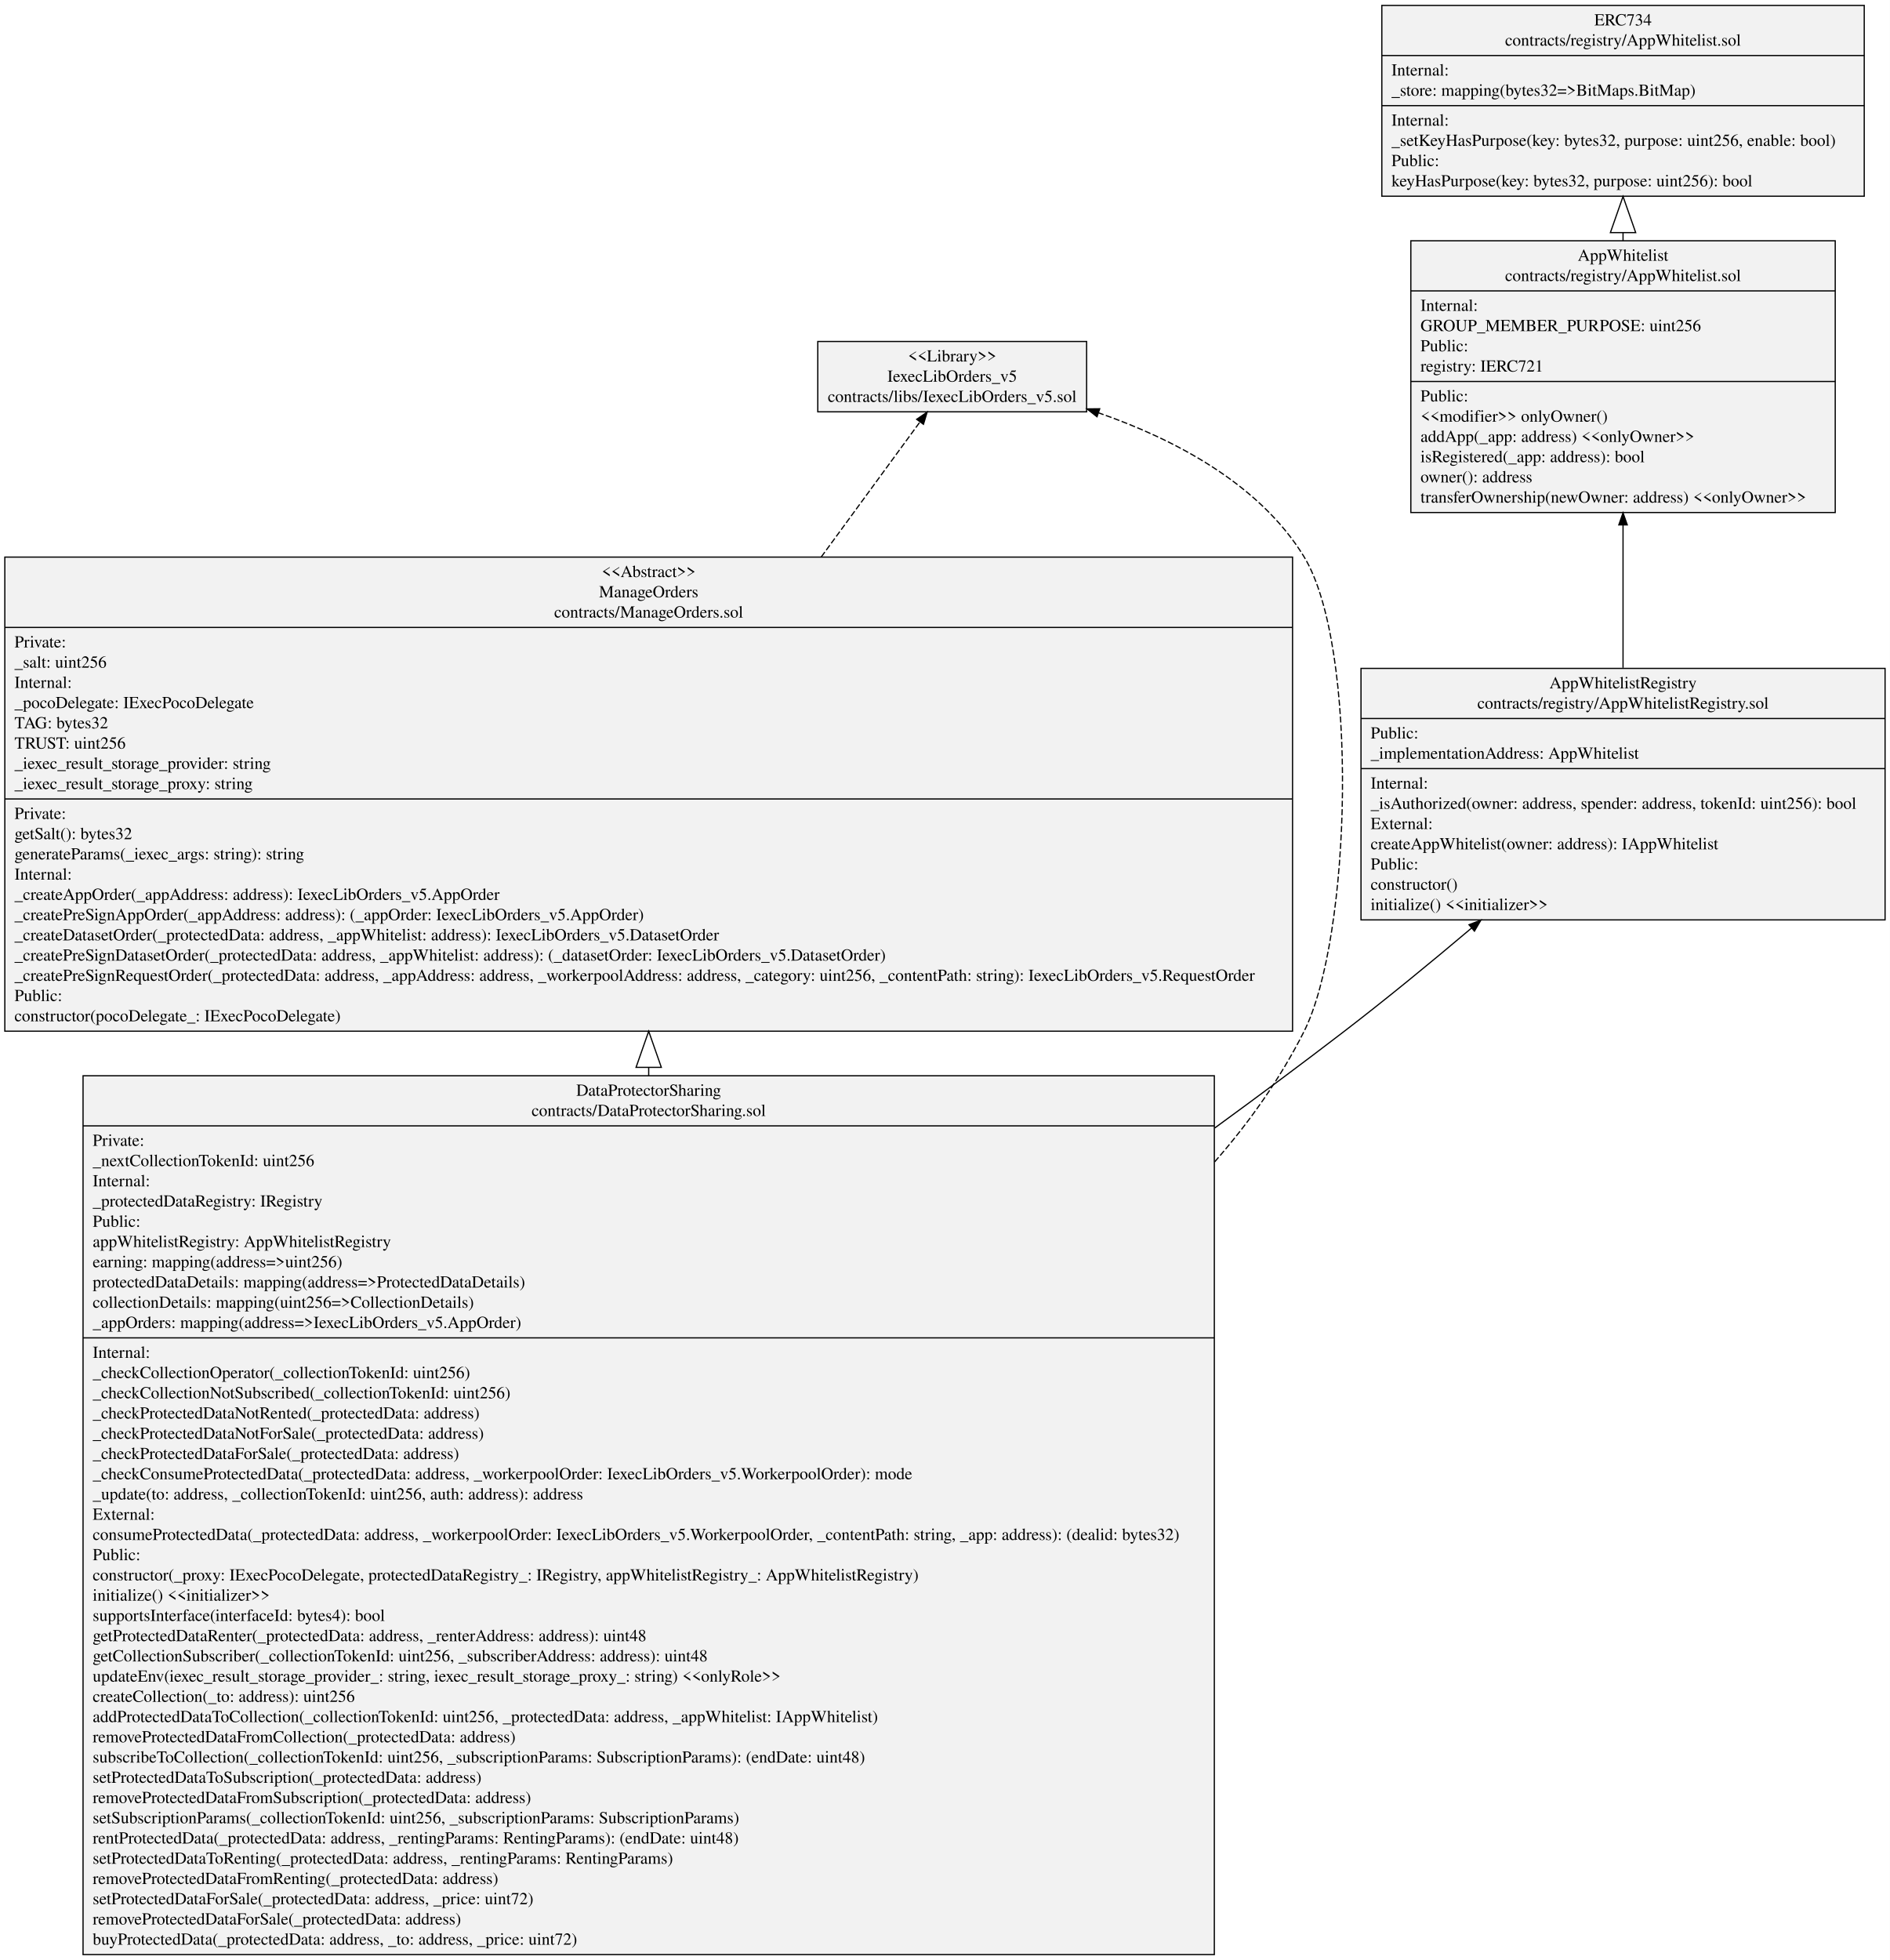
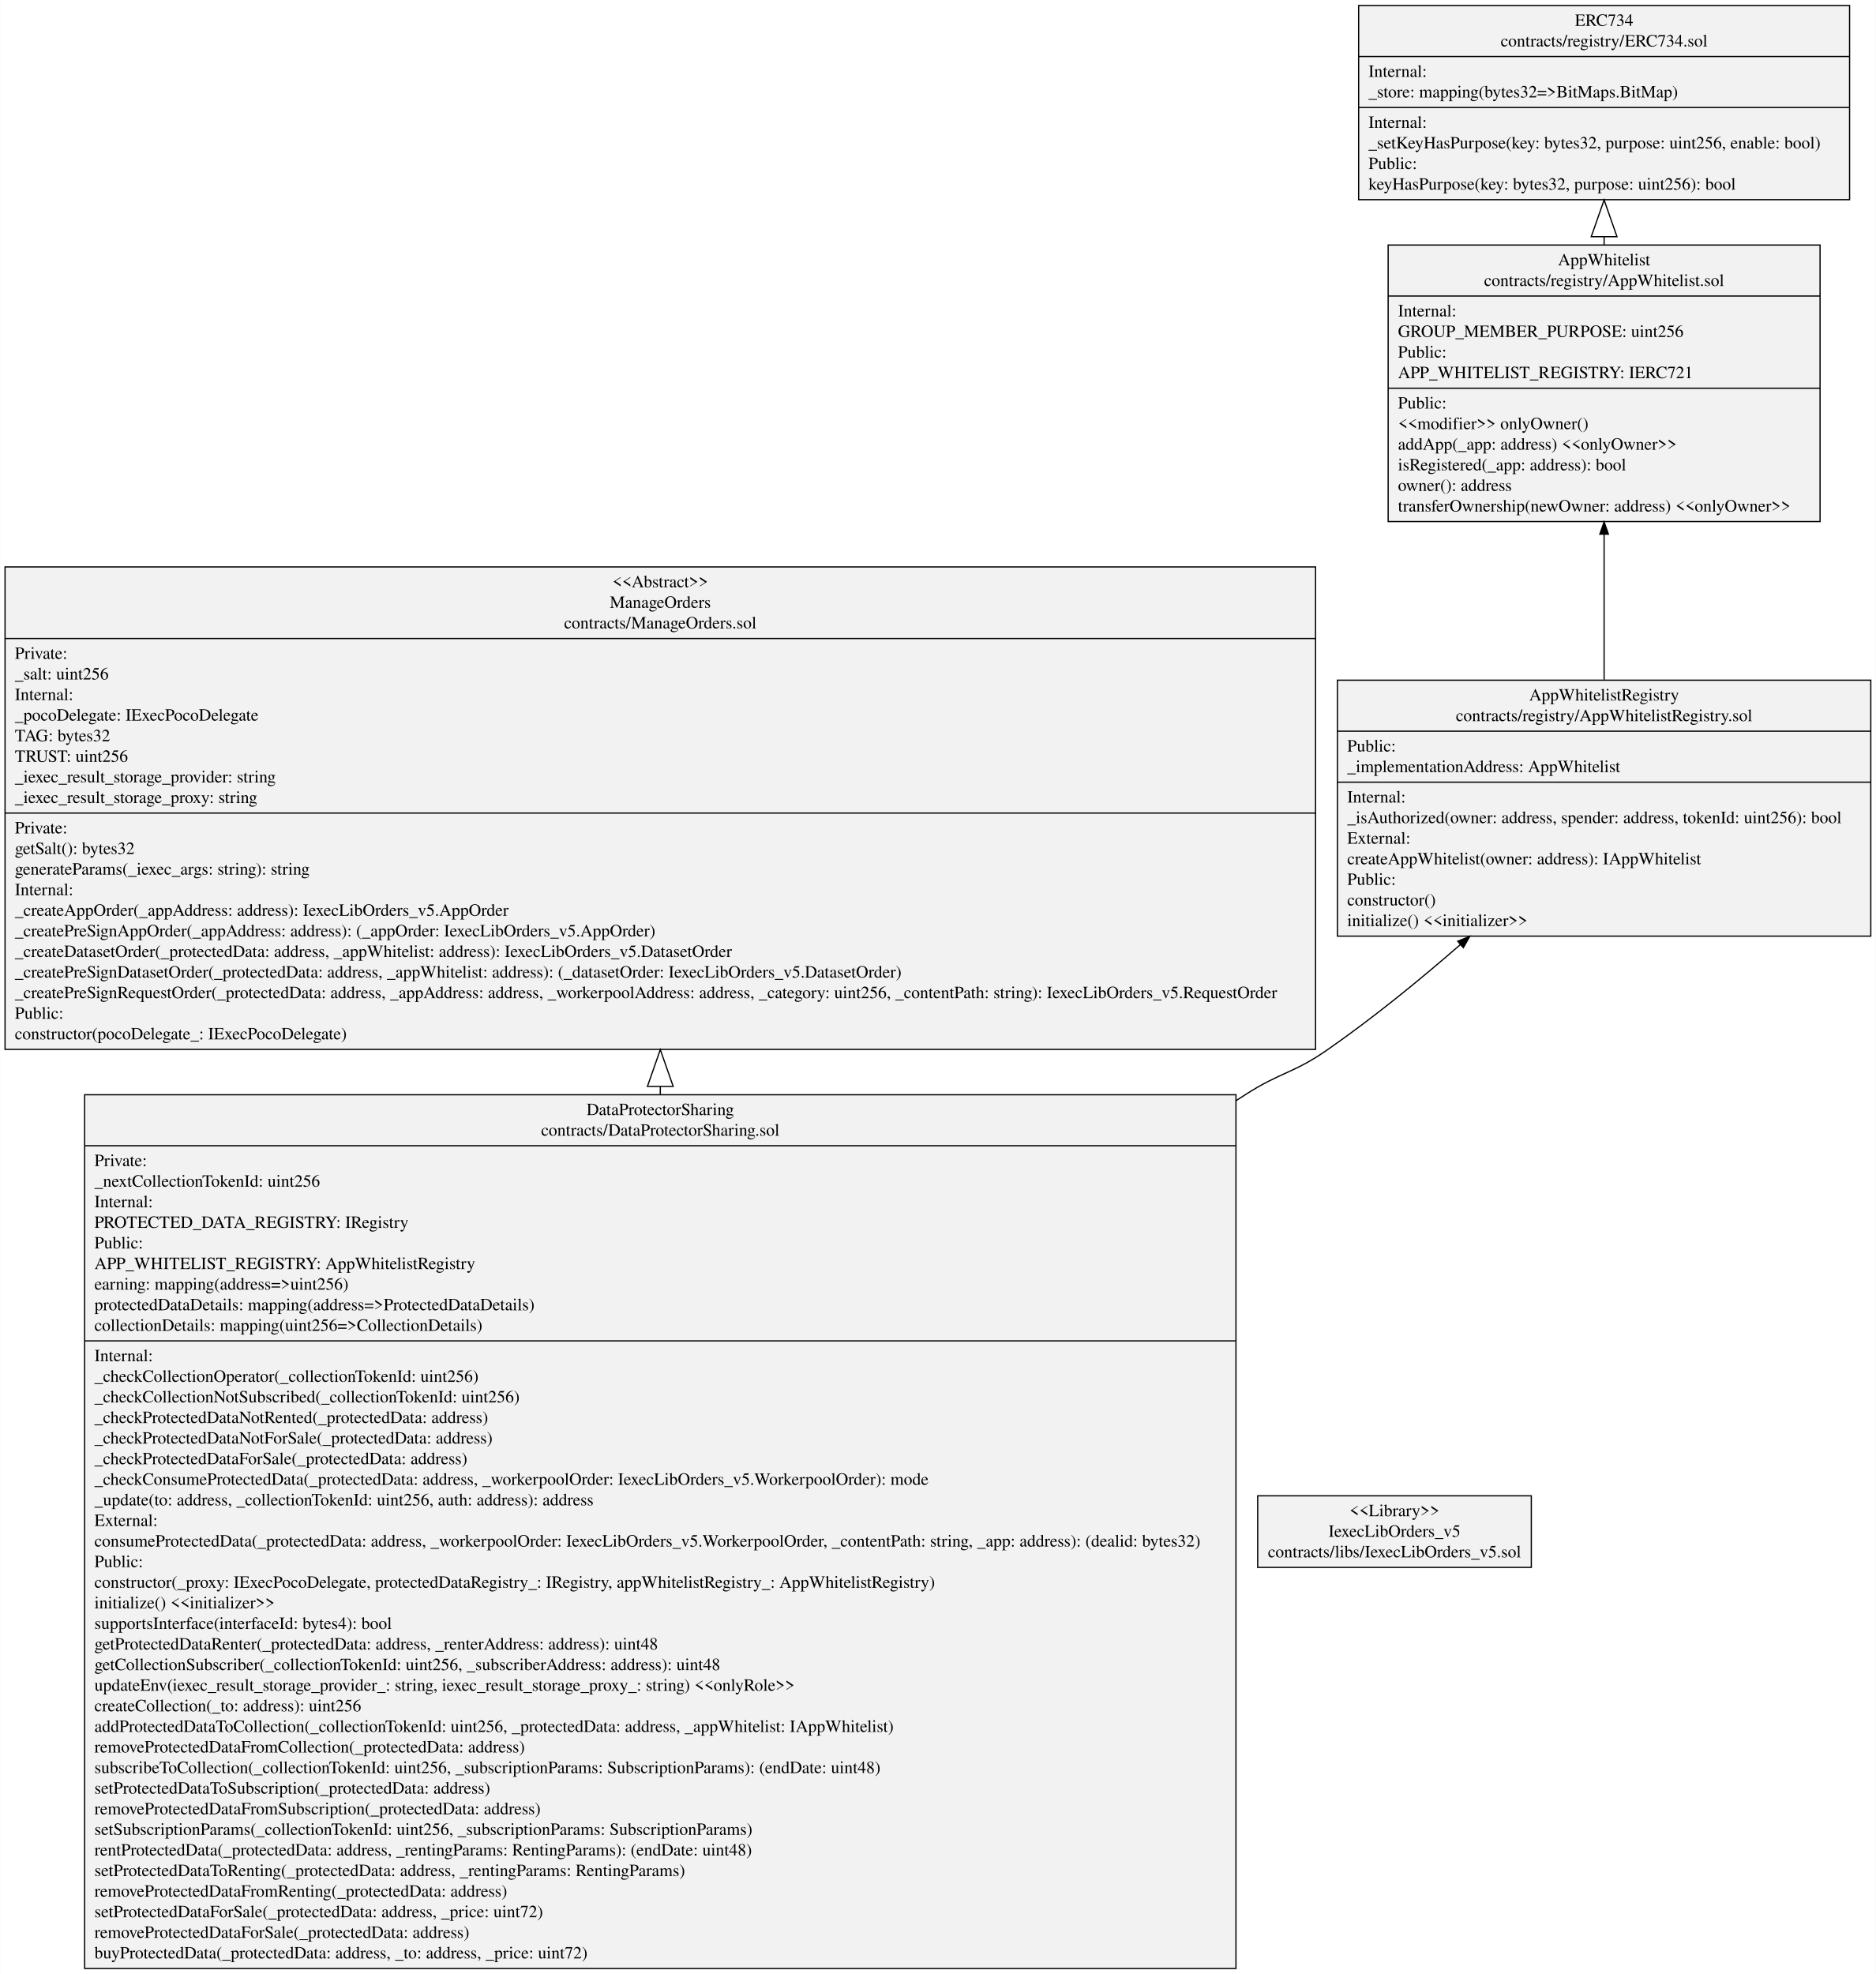
- <svg xmlns="http://www.w3.org/2000/svg" width="1569pt" height="1627pt" viewBox="0.00 0.00 1569.17 1627.20">
-   <g id="graph0" class="graph" transform="scale(1 1) rotate(0) translate(4 1623.2)">
-     <polygon fill="white" stroke="transparent" points="-4,4 -4,-1623.2 1565.17,-1623.2 1565.17,4 -4,4" />
+ <svg xmlns="http://www.w3.org/2000/svg" width="1530pt" height="1610pt" viewBox="0.00 0.00 1530.17 1610.40">
+   <g id="graph0" class="graph" transform="scale(1 1) rotate(0) translate(4 1606.4)">
+     <polygon fill="white" stroke="transparent" points="-4,4 -4,-1606.4 1526.17,-1606.4 1526.17,4 -4,4" />
    <g id="node1" class="node">
-       <polygon fill="#f2f2f2" stroke="black" points="64.94,-0.5 64.94,-730.1 1004.25,-730.1 1004.25,-0.5 64.94,-0.5" />
-       <text text-anchor="middle" x="534.6" y="-713.5" font-family="Times,serif" font-size="14.00">DataProtectorSharing</text>
-       <text text-anchor="middle" x="534.6" y="-696.7" font-family="Times,serif" font-size="14.00">contracts/DataProtectorSharing.sol</text>
-       <polyline fill="none" stroke="black" points="64.94,-688.5 1004.25,-688.5 " />
-       <text text-anchor="start" x="72.94" y="-671.9" font-family="Times,serif" font-size="14.00">Private:</text>
-       <text text-anchor="start" x="72.94" y="-655.1" font-family="Times,serif" font-size="14.00">   _nextCollectionTokenId: uint256</text>
-       <text text-anchor="start" x="72.94" y="-638.3" font-family="Times,serif" font-size="14.00">Internal:</text>
-       <text text-anchor="start" x="72.94" y="-621.5" font-family="Times,serif" font-size="14.00">   _protectedDataRegistry: IRegistry</text>
-       <text text-anchor="start" x="72.94" y="-604.7" font-family="Times,serif" font-size="14.00">Public:</text>
-       <text text-anchor="start" x="72.94" y="-587.9" font-family="Times,serif" font-size="14.00">   appWhitelistRegistry: AppWhitelistRegistry</text>
-       <text text-anchor="start" x="72.94" y="-571.1" font-family="Times,serif" font-size="14.00">   earning: mapping(address=&gt;uint256)</text>
-       <text text-anchor="start" x="72.94" y="-554.3" font-family="Times,serif" font-size="14.00">   protectedDataDetails: mapping(address=&gt;ProtectedDataDetails)</text>
-       <text text-anchor="start" x="72.94" y="-537.5" font-family="Times,serif" font-size="14.00">   collectionDetails: mapping(uint256=&gt;CollectionDetails)</text>
-       <text text-anchor="start" x="72.94" y="-520.7" font-family="Times,serif" font-size="14.00">   _appOrders: mapping(address=&gt;IexecLibOrders_v5.AppOrder)</text>
+       <polygon fill="#f2f2f2" stroke="black" points="64.94,-0.5 64.94,-713.3 1004.25,-713.3 1004.25,-0.5 64.94,-0.5" />
+       <text text-anchor="middle" x="534.6" y="-696.7" font-family="Times,serif" font-size="14.00">DataProtectorSharing</text>
+       <text text-anchor="middle" x="534.6" y="-679.9" font-family="Times,serif" font-size="14.00">contracts/DataProtectorSharing.sol</text>
+       <polyline fill="none" stroke="black" points="64.94,-671.7 1004.25,-671.7 " />
+       <text text-anchor="start" x="72.94" y="-655.1" font-family="Times,serif" font-size="14.00">Private:</text>
+       <text text-anchor="start" x="72.94" y="-638.3" font-family="Times,serif" font-size="14.00">   _nextCollectionTokenId: uint256</text>
+       <text text-anchor="start" x="72.94" y="-621.5" font-family="Times,serif" font-size="14.00">Internal:</text>
+       <text text-anchor="start" x="72.94" y="-604.7" font-family="Times,serif" font-size="14.00">   PROTECTED_DATA_REGISTRY: IRegistry</text>
+       <text text-anchor="start" x="72.94" y="-587.9" font-family="Times,serif" font-size="14.00">Public:</text>
+       <text text-anchor="start" x="72.94" y="-571.1" font-family="Times,serif" font-size="14.00">   APP_WHITELIST_REGISTRY: AppWhitelistRegistry</text>
+       <text text-anchor="start" x="72.94" y="-554.3" font-family="Times,serif" font-size="14.00">   earning: mapping(address=&gt;uint256)</text>
+       <text text-anchor="start" x="72.94" y="-537.5" font-family="Times,serif" font-size="14.00">   protectedDataDetails: mapping(address=&gt;ProtectedDataDetails)</text>
+       <text text-anchor="start" x="72.94" y="-520.7" font-family="Times,serif" font-size="14.00">   collectionDetails: mapping(uint256=&gt;CollectionDetails)</text>
      <polyline fill="none" stroke="black" points="64.94,-512.5 1004.25,-512.5 " />
      <text text-anchor="start" x="72.94" y="-495.9" font-family="Times,serif" font-size="14.00">Internal:</text>
      <text text-anchor="start" x="72.94" y="-479.1" font-family="Times,serif" font-size="14.00">    _checkCollectionOperator(_collectionTokenId: uint256)</text>
      <text text-anchor="start" x="72.94" y="-462.3" font-family="Times,serif" font-size="14.00">    _checkCollectionNotSubscribed(_collectionTokenId: uint256)</text>
      <text text-anchor="start" x="72.94" y="-445.5" font-family="Times,serif" font-size="14.00">    _checkProtectedDataNotRented(_protectedData: address)</text>
      <text text-anchor="start" x="72.94" y="-428.7" font-family="Times,serif" font-size="14.00">    _checkProtectedDataNotForSale(_protectedData: address)</text>
      <text text-anchor="start" x="72.94" y="-411.9" font-family="Times,serif" font-size="14.00">    _checkProtectedDataForSale(_protectedData: address)</text>
      <text text-anchor="start" x="72.94" y="-395.1" font-family="Times,serif" font-size="14.00">    _checkConsumeProtectedData(_protectedData: address, _workerpoolOrder: IexecLibOrders_v5.WorkerpoolOrder): mode</text>
      <text text-anchor="start" x="72.94" y="-378.3" font-family="Times,serif" font-size="14.00">    _update(to: address, _collectionTokenId: uint256, auth: address): address</text>
      <text text-anchor="start" x="72.94" y="-361.5" font-family="Times,serif" font-size="14.00">External:</text>
      <text text-anchor="start" x="72.94" y="-344.7" font-family="Times,serif" font-size="14.00">    consumeProtectedData(_protectedData: address, _workerpoolOrder: IexecLibOrders_v5.WorkerpoolOrder, _contentPath: string, _app: address): (dealid: bytes32)</text>
      <text text-anchor="start" x="72.94" y="-327.9" font-family="Times,serif" font-size="14.00">Public:</text>
      <text text-anchor="start" x="72.94" y="-311.1" font-family="Times,serif" font-size="14.00">    constructor(_proxy: IExecPocoDelegate, protectedDataRegistry_: IRegistry, appWhitelistRegistry_: AppWhitelistRegistry)</text>
      <text text-anchor="start" x="72.94" y="-294.3" font-family="Times,serif" font-size="14.00">    initialize() &lt;&lt;initializer&gt;&gt;</text>
      <text text-anchor="start" x="72.94" y="-277.5" font-family="Times,serif" font-size="14.00">    supportsInterface(interfaceId: bytes4): bool</text>
      <text text-anchor="start" x="72.94" y="-260.7" font-family="Times,serif" font-size="14.00">    getProtectedDataRenter(_protectedData: address, _renterAddress: address): uint48</text>
      <text text-anchor="start" x="72.94" y="-243.9" font-family="Times,serif" font-size="14.00">    getCollectionSubscriber(_collectionTokenId: uint256, _subscriberAddress: address): uint48</text>
      <text text-anchor="start" x="72.94" y="-227.1" font-family="Times,serif" font-size="14.00">    updateEnv(iexec_result_storage_provider_: string, iexec_result_storage_proxy_: string) &lt;&lt;onlyRole&gt;&gt;</text>
      <text text-anchor="start" x="72.94" y="-210.3" font-family="Times,serif" font-size="14.00">    createCollection(_to: address): uint256</text>
      <text text-anchor="start" x="72.94" y="-193.5" font-family="Times,serif" font-size="14.00">    addProtectedDataToCollection(_collectionTokenId: uint256, _protectedData: address, _appWhitelist: IAppWhitelist)</text>
      <text text-anchor="start" x="72.94" y="-176.7" font-family="Times,serif" font-size="14.00">    removeProtectedDataFromCollection(_protectedData: address)</text>
      <text text-anchor="start" x="72.94" y="-159.9" font-family="Times,serif" font-size="14.00">    subscribeToCollection(_collectionTokenId: uint256, _subscriptionParams: SubscriptionParams): (endDate: uint48)</text>
      <text text-anchor="start" x="72.94" y="-143.1" font-family="Times,serif" font-size="14.00">    setProtectedDataToSubscription(_protectedData: address)</text>
      <text text-anchor="start" x="72.94" y="-126.3" font-family="Times,serif" font-size="14.00">    removeProtectedDataFromSubscription(_protectedData: address)</text>
      <text text-anchor="start" x="72.94" y="-109.5" font-family="Times,serif" font-size="14.00">    setSubscriptionParams(_collectionTokenId: uint256, _subscriptionParams: SubscriptionParams)</text>
      <text text-anchor="start" x="72.94" y="-92.7" font-family="Times,serif" font-size="14.00">    rentProtectedData(_protectedData: address, _rentingParams: RentingParams): (endDate: uint48)</text>
      <text text-anchor="start" x="72.94" y="-75.9" font-family="Times,serif" font-size="14.00">    setProtectedDataToRenting(_protectedData: address, _rentingParams: RentingParams)</text>
      <text text-anchor="start" x="72.94" y="-59.1" font-family="Times,serif" font-size="14.00">    removeProtectedDataFromRenting(_protectedData: address)</text>
      <text text-anchor="start" x="72.94" y="-42.3" font-family="Times,serif" font-size="14.00">    setProtectedDataForSale(_protectedData: address, _price: uint72)</text>
      <text text-anchor="start" x="72.94" y="-25.5" font-family="Times,serif" font-size="14.00">    removeProtectedDataForSale(_protectedData: address)</text>
      <text text-anchor="start" x="72.94" y="-8.7" font-family="Times,serif" font-size="14.00">    buyProtectedData(_protectedData: address, _to: address, _price: uint72)</text>
    </g>
    <g id="node2" class="node">
-       <polygon fill="#f2f2f2" stroke="black" points="0,-767.1 0,-1160.7 1069.2,-1160.7 1069.2,-767.1 0,-767.1" />
-       <text text-anchor="middle" x="534.6" y="-1144.1" font-family="Times,serif" font-size="14.00">&lt;&lt;Abstract&gt;&gt;</text>
-       <text text-anchor="middle" x="534.6" y="-1127.3" font-family="Times,serif" font-size="14.00">ManageOrders</text>
-       <text text-anchor="middle" x="534.6" y="-1110.5" font-family="Times,serif" font-size="14.00">contracts/ManageOrders.sol</text>
-       <polyline fill="none" stroke="black" points="0,-1102.3 1069.2,-1102.3 " />
-       <text text-anchor="start" x="8" y="-1085.7" font-family="Times,serif" font-size="14.00">Private:</text>
-       <text text-anchor="start" x="8" y="-1068.9" font-family="Times,serif" font-size="14.00">   _salt: uint256</text>
-       <text text-anchor="start" x="8" y="-1052.1" font-family="Times,serif" font-size="14.00">Internal:</text>
-       <text text-anchor="start" x="8" y="-1035.3" font-family="Times,serif" font-size="14.00">   _pocoDelegate: IExecPocoDelegate</text>
-       <text text-anchor="start" x="8" y="-1018.5" font-family="Times,serif" font-size="14.00">   TAG: bytes32</text>
-       <text text-anchor="start" x="8" y="-1001.7" font-family="Times,serif" font-size="14.00">   TRUST: uint256</text>
-       <text text-anchor="start" x="8" y="-984.9" font-family="Times,serif" font-size="14.00">   _iexec_result_storage_provider: string</text>
-       <text text-anchor="start" x="8" y="-968.1" font-family="Times,serif" font-size="14.00">   _iexec_result_storage_proxy: string</text>
-       <polyline fill="none" stroke="black" points="0,-959.9 1069.2,-959.9 " />
-       <text text-anchor="start" x="8" y="-943.3" font-family="Times,serif" font-size="14.00">Private:</text>
-       <text text-anchor="start" x="8" y="-926.5" font-family="Times,serif" font-size="14.00">    getSalt(): bytes32</text>
-       <text text-anchor="start" x="8" y="-909.7" font-family="Times,serif" font-size="14.00">    generateParams(_iexec_args: string): string</text>
-       <text text-anchor="start" x="8" y="-892.9" font-family="Times,serif" font-size="14.00">Internal:</text>
-       <text text-anchor="start" x="8" y="-876.1" font-family="Times,serif" font-size="14.00">    _createAppOrder(_appAddress: address): IexecLibOrders_v5.AppOrder</text>
-       <text text-anchor="start" x="8" y="-859.3" font-family="Times,serif" font-size="14.00">    _createPreSignAppOrder(_appAddress: address): (_appOrder: IexecLibOrders_v5.AppOrder)</text>
-       <text text-anchor="start" x="8" y="-842.5" font-family="Times,serif" font-size="14.00">    _createDatasetOrder(_protectedData: address, _appWhitelist: address): IexecLibOrders_v5.DatasetOrder</text>
-       <text text-anchor="start" x="8" y="-825.7" font-family="Times,serif" font-size="14.00">    _createPreSignDatasetOrder(_protectedData: address, _appWhitelist: address): (_datasetOrder: IexecLibOrders_v5.DatasetOrder)</text>
-       <text text-anchor="start" x="8" y="-808.9" font-family="Times,serif" font-size="14.00">    _createPreSignRequestOrder(_protectedData: address, _appAddress: address, _workerpoolAddress: address, _category: uint256, _contentPath: string): IexecLibOrders_v5.RequestOrder</text>
-       <text text-anchor="start" x="8" y="-792.1" font-family="Times,serif" font-size="14.00">Public:</text>
-       <text text-anchor="start" x="8" y="-775.3" font-family="Times,serif" font-size="14.00">    constructor(pocoDelegate_: IExecPocoDelegate)</text>
+       <polygon fill="#f2f2f2" stroke="black" points="0,-750.3 0,-1143.9 1069.2,-1143.9 1069.2,-750.3 0,-750.3" />
+       <text text-anchor="middle" x="534.6" y="-1127.3" font-family="Times,serif" font-size="14.00">&lt;&lt;Abstract&gt;&gt;</text>
+       <text text-anchor="middle" x="534.6" y="-1110.5" font-family="Times,serif" font-size="14.00">ManageOrders</text>
+       <text text-anchor="middle" x="534.6" y="-1093.7" font-family="Times,serif" font-size="14.00">contracts/ManageOrders.sol</text>
+       <polyline fill="none" stroke="black" points="0,-1085.5 1069.2,-1085.5 " />
+       <text text-anchor="start" x="8" y="-1068.9" font-family="Times,serif" font-size="14.00">Private:</text>
+       <text text-anchor="start" x="8" y="-1052.1" font-family="Times,serif" font-size="14.00">   _salt: uint256</text>
+       <text text-anchor="start" x="8" y="-1035.3" font-family="Times,serif" font-size="14.00">Internal:</text>
+       <text text-anchor="start" x="8" y="-1018.5" font-family="Times,serif" font-size="14.00">   _pocoDelegate: IExecPocoDelegate</text>
+       <text text-anchor="start" x="8" y="-1001.7" font-family="Times,serif" font-size="14.00">   TAG: bytes32</text>
+       <text text-anchor="start" x="8" y="-984.9" font-family="Times,serif" font-size="14.00">   TRUST: uint256</text>
+       <text text-anchor="start" x="8" y="-968.1" font-family="Times,serif" font-size="14.00">   _iexec_result_storage_provider: string</text>
+       <text text-anchor="start" x="8" y="-951.3" font-family="Times,serif" font-size="14.00">   _iexec_result_storage_proxy: string</text>
+       <polyline fill="none" stroke="black" points="0,-943.1 1069.2,-943.1 " />
+       <text text-anchor="start" x="8" y="-926.5" font-family="Times,serif" font-size="14.00">Private:</text>
+       <text text-anchor="start" x="8" y="-909.7" font-family="Times,serif" font-size="14.00">    getSalt(): bytes32</text>
+       <text text-anchor="start" x="8" y="-892.9" font-family="Times,serif" font-size="14.00">    generateParams(_iexec_args: string): string</text>
+       <text text-anchor="start" x="8" y="-876.1" font-family="Times,serif" font-size="14.00">Internal:</text>
+       <text text-anchor="start" x="8" y="-859.3" font-family="Times,serif" font-size="14.00">    _createAppOrder(_appAddress: address): IexecLibOrders_v5.AppOrder</text>
+       <text text-anchor="start" x="8" y="-842.5" font-family="Times,serif" font-size="14.00">    _createPreSignAppOrder(_appAddress: address): (_appOrder: IexecLibOrders_v5.AppOrder)</text>
+       <text text-anchor="start" x="8" y="-825.7" font-family="Times,serif" font-size="14.00">    _createDatasetOrder(_protectedData: address, _appWhitelist: address): IexecLibOrders_v5.DatasetOrder</text>
+       <text text-anchor="start" x="8" y="-808.9" font-family="Times,serif" font-size="14.00">    _createPreSignDatasetOrder(_protectedData: address, _appWhitelist: address): (_datasetOrder: IexecLibOrders_v5.DatasetOrder)</text>
+       <text text-anchor="start" x="8" y="-792.1" font-family="Times,serif" font-size="14.00">    _createPreSignRequestOrder(_protectedData: address, _appAddress: address, _workerpoolAddress: address, _category: uint256, _contentPath: string): IexecLibOrders_v5.RequestOrder</text>
+       <text text-anchor="start" x="8" y="-775.3" font-family="Times,serif" font-size="14.00">Public:</text>
+       <text text-anchor="start" x="8" y="-758.5" font-family="Times,serif" font-size="14.00">    constructor(pocoDelegate_: IExecPocoDelegate)</text>
    </g>
    <g id="edge1" class="edge">
-       <path fill="none" stroke="black" d="M534.6,-730.1C534.6,-732.35 534.6,-734.59 534.6,-736.83" />
-       <polygon fill="none" stroke="black" points="524.1,-737.06 534.6,-767.06 545.1,-737.06 524.1,-737.06" />
+       <path fill="none" stroke="black" d="M534.6,-713.63C534.6,-715.75 534.6,-717.86 534.6,-719.98" />
+       <polygon fill="none" stroke="black" points="524.1,-720.1 534.6,-750.1 545.1,-720.1 524.1,-720.1" />
+     </g>
+     <g id="node5" class="node">
+       <polygon fill="#f2f2f2" stroke="black" points="1087.03,-842.7 1087.03,-1051.5 1522.17,-1051.5 1522.17,-842.7 1087.03,-842.7" />
+       <text text-anchor="middle" x="1304.6" y="-1034.9" font-family="Times,serif" font-size="14.00">AppWhitelistRegistry</text>
+       <text text-anchor="middle" x="1304.6" y="-1018.1" font-family="Times,serif" font-size="14.00">contracts/registry/AppWhitelistRegistry.sol</text>
+       <polyline fill="none" stroke="black" points="1087.03,-1009.9 1522.17,-1009.9 " />
+       <text text-anchor="start" x="1095.03" y="-993.3" font-family="Times,serif" font-size="14.00">Public:</text>
+       <text text-anchor="start" x="1095.03" y="-976.5" font-family="Times,serif" font-size="14.00">   _implementationAddress: AppWhitelist</text>
+       <polyline fill="none" stroke="black" points="1087.03,-968.3 1522.17,-968.3 " />
+       <text text-anchor="start" x="1095.03" y="-951.7" font-family="Times,serif" font-size="14.00">Internal:</text>
+       <text text-anchor="start" x="1095.03" y="-934.9" font-family="Times,serif" font-size="14.00">    _isAuthorized(owner: address, spender: address, tokenId: uint256): bool</text>
+       <text text-anchor="start" x="1095.03" y="-918.1" font-family="Times,serif" font-size="14.00">External:</text>
+       <text text-anchor="start" x="1095.03" y="-901.3" font-family="Times,serif" font-size="14.00">    createAppWhitelist(owner: address): IAppWhitelist</text>
+       <text text-anchor="start" x="1095.03" y="-884.5" font-family="Times,serif" font-size="14.00">Public:</text>
+       <text text-anchor="start" x="1095.03" y="-867.7" font-family="Times,serif" font-size="14.00">    constructor()</text>
+       <text text-anchor="start" x="1095.03" y="-850.9" font-family="Times,serif" font-size="14.00">    initialize() &lt;&lt;initializer&gt;&gt;</text>
+     </g>
+     <g id="edge2" class="edge">
+       <path fill="none" stroke="black" d="M1004.42,-708.54C1007.15,-710.3 1009.88,-712.06 1012.6,-713.8 1040.74,-731.82 1051.16,-730.73 1078.6,-749.8 1115.6,-775.51 1153.46,-806.32 1187.35,-835.82" />
+       <polygon fill="black" stroke="black" points="1185.14,-838.54 1194.97,-842.49 1189.75,-833.27 1185.14,-838.54" />
    </g>
    <g id="node3" class="node">
-       <polygon fill="#f2f2f2" stroke="black" points="674.99,-1281.3 674.99,-1339.7 898.21,-1339.7 898.21,-1281.3 674.99,-1281.3" />
-       <text text-anchor="middle" x="786.6" y="-1323.1" font-family="Times,serif" font-size="14.00">&lt;&lt;Library&gt;&gt;</text>
-       <text text-anchor="middle" x="786.6" y="-1306.3" font-family="Times,serif" font-size="14.00">IexecLibOrders_v5</text>
-       <text text-anchor="middle" x="786.6" y="-1289.5" font-family="Times,serif" font-size="14.00">contracts/libs/IexecLibOrders_v5.sol</text>
+       <polygon fill="#f2f2f2" stroke="black" points="1021.99,-327.7 1021.99,-386.1 1245.21,-386.1 1245.21,-327.7 1021.99,-327.7" />
+       <text text-anchor="middle" x="1133.6" y="-369.5" font-family="Times,serif" font-size="14.00">&lt;&lt;Library&gt;&gt;</text>
+       <text text-anchor="middle" x="1133.6" y="-352.7" font-family="Times,serif" font-size="14.00">IexecLibOrders_v5</text>
+       <text text-anchor="middle" x="1133.6" y="-335.9" font-family="Times,serif" font-size="14.00">contracts/libs/IexecLibOrders_v5.sol</text>
+     </g>
+     <g id="node4" class="node">
+       <polygon fill="#f2f2f2" stroke="black" points="1128.41,-1180.9 1128.41,-1406.5 1480.79,-1406.5 1480.79,-1180.9 1128.41,-1180.9" />
+       <text text-anchor="middle" x="1304.6" y="-1389.9" font-family="Times,serif" font-size="14.00">AppWhitelist</text>
+       <text text-anchor="middle" x="1304.6" y="-1373.1" font-family="Times,serif" font-size="14.00">contracts/registry/AppWhitelist.sol</text>
+       <polyline fill="none" stroke="black" points="1128.41,-1364.9 1480.79,-1364.9 " />
+       <text text-anchor="start" x="1136.41" y="-1348.3" font-family="Times,serif" font-size="14.00">Internal:</text>
+       <text text-anchor="start" x="1136.41" y="-1331.5" font-family="Times,serif" font-size="14.00">   GROUP_MEMBER_PURPOSE: uint256</text>
+       <text text-anchor="start" x="1136.41" y="-1314.7" font-family="Times,serif" font-size="14.00">Public:</text>
+       <text text-anchor="start" x="1136.41" y="-1297.9" font-family="Times,serif" font-size="14.00">   APP_WHITELIST_REGISTRY: IERC721</text>
+       <polyline fill="none" stroke="black" points="1128.41,-1289.7 1480.79,-1289.7 " />
+       <text text-anchor="start" x="1136.41" y="-1273.1" font-family="Times,serif" font-size="14.00">Public:</text>
+       <text text-anchor="start" x="1136.41" y="-1256.3" font-family="Times,serif" font-size="14.00">    &lt;&lt;modifier&gt;&gt; onlyOwner()</text>
+       <text text-anchor="start" x="1136.41" y="-1239.5" font-family="Times,serif" font-size="14.00">    addApp(_app: address) &lt;&lt;onlyOwner&gt;&gt;</text>
+       <text text-anchor="start" x="1136.41" y="-1222.7" font-family="Times,serif" font-size="14.00">    isRegistered(_app: address): bool</text>
+       <text text-anchor="start" x="1136.41" y="-1205.9" font-family="Times,serif" font-size="14.00">    owner(): address</text>
+       <text text-anchor="start" x="1136.41" y="-1189.1" font-family="Times,serif" font-size="14.00">    transferOwnership(newOwner: address) &lt;&lt;onlyOwner&gt;&gt;</text>
+     </g>
+     <g id="node6" class="node">
+       <polygon fill="#f2f2f2" stroke="black" points="1104.33,-1443.5 1104.33,-1601.9 1504.87,-1601.9 1504.87,-1443.5 1104.33,-1443.5" />
+       <text text-anchor="middle" x="1304.6" y="-1585.3" font-family="Times,serif" font-size="14.00">ERC734</text>
+       <text text-anchor="middle" x="1304.6" y="-1568.5" font-family="Times,serif" font-size="14.00">contracts/registry/ERC734.sol</text>
+       <polyline fill="none" stroke="black" points="1104.33,-1560.3 1504.87,-1560.3 " />
+       <text text-anchor="start" x="1112.33" y="-1543.7" font-family="Times,serif" font-size="14.00">Internal:</text>
+       <text text-anchor="start" x="1112.33" y="-1526.9" font-family="Times,serif" font-size="14.00">   _store: mapping(bytes32=&gt;BitMaps.BitMap)</text>
+       <polyline fill="none" stroke="black" points="1104.33,-1518.7 1504.87,-1518.7 " />
+       <text text-anchor="start" x="1112.33" y="-1502.1" font-family="Times,serif" font-size="14.00">Internal:</text>
+       <text text-anchor="start" x="1112.33" y="-1485.3" font-family="Times,serif" font-size="14.00">    _setKeyHasPurpose(key: bytes32, purpose: uint256, enable: bool)</text>
+       <text text-anchor="start" x="1112.33" y="-1468.5" font-family="Times,serif" font-size="14.00">Public:</text>
+       <text text-anchor="start" x="1112.33" y="-1451.7" font-family="Times,serif" font-size="14.00">    keyHasPurpose(key: bytes32, purpose: uint256): bool</text>
    </g>
    <g id="edge3" class="edge">
-       <path fill="none" stroke="black" stroke-dasharray="5,2" d="M1004.51,-658.6C1033.57,-691.75 1058.95,-727.75 1078.6,-766.6 1118.17,-844.85 1124.47,-1086.46 1078.6,-1161.2 1041.33,-1221.93 970.58,-1258.74 908.05,-1280.49" />
-       <polygon fill="black" stroke="black" points="906.85,-1277.21 898.5,-1283.73 909.09,-1283.84 906.85,-1277.21" />
-     </g>
-     <g id="node6" class="node">
-       <polygon fill="#f2f2f2" stroke="black" points="1126.03,-859.5 1126.03,-1068.3 1561.17,-1068.3 1561.17,-859.5 1126.03,-859.5" />
-       <text text-anchor="middle" x="1343.6" y="-1051.7" font-family="Times,serif" font-size="14.00">AppWhitelistRegistry</text>
-       <text text-anchor="middle" x="1343.6" y="-1034.9" font-family="Times,serif" font-size="14.00">contracts/registry/AppWhitelistRegistry.sol</text>
-       <polyline fill="none" stroke="black" points="1126.03,-1026.7 1561.17,-1026.7 " />
-       <text text-anchor="start" x="1134.03" y="-1010.1" font-family="Times,serif" font-size="14.00">Public:</text>
-       <text text-anchor="start" x="1134.03" y="-993.3" font-family="Times,serif" font-size="14.00">   _implementationAddress: AppWhitelist</text>
-       <polyline fill="none" stroke="black" points="1126.03,-985.1 1561.17,-985.1 " />
-       <text text-anchor="start" x="1134.03" y="-968.5" font-family="Times,serif" font-size="14.00">Internal:</text>
-       <text text-anchor="start" x="1134.03" y="-951.7" font-family="Times,serif" font-size="14.00">    _isAuthorized(owner: address, spender: address, tokenId: uint256): bool</text>
-       <text text-anchor="start" x="1134.03" y="-934.9" font-family="Times,serif" font-size="14.00">External:</text>
-       <text text-anchor="start" x="1134.03" y="-918.1" font-family="Times,serif" font-size="14.00">    createAppWhitelist(owner: address): IAppWhitelist</text>
-       <text text-anchor="start" x="1134.03" y="-901.3" font-family="Times,serif" font-size="14.00">Public:</text>
-       <text text-anchor="start" x="1134.03" y="-884.5" font-family="Times,serif" font-size="14.00">    constructor()</text>
-       <text text-anchor="start" x="1134.03" y="-867.7" font-family="Times,serif" font-size="14.00">    initialize() &lt;&lt;initializer&gt;&gt;</text>
-     </g>
-     <g id="edge2" class="edge">
-       <path fill="none" stroke="black" d="M1004.57,-686.73C1041.09,-713.33 1077.14,-740.16 1111.6,-766.6 1146.82,-793.62 1183.95,-824.08 1217.93,-852.81" />
-       <polygon fill="black" stroke="black" points="1215.69,-855.5 1225.58,-859.29 1220.22,-850.16 1215.69,-855.5" />
+       <path fill="none" stroke="black" d="M1304.6,-1406.54C1304.6,-1408.77 1304.6,-1411 1304.6,-1413.23" />
+       <polygon fill="none" stroke="black" points="1294.1,-1413.29 1304.6,-1443.29 1315.1,-1413.29 1294.1,-1413.29" />
    </g>
    <g id="edge4" class="edge">
-       <path fill="none" stroke="black" stroke-dasharray="5,2" d="M677.9,-1160.86C709.33,-1203.84 739.3,-1244.82 759.78,-1272.82" />
-       <polygon fill="black" stroke="black" points="757.09,-1275.08 765.82,-1281.09 762.74,-1270.95 757.09,-1275.08" />
-     </g>
-     <g id="node4" class="node">
-       <polygon fill="#f2f2f2" stroke="black" points="1143.33,-1460.3 1143.33,-1618.7 1543.87,-1618.7 1543.87,-1460.3 1143.33,-1460.3" />
-       <text text-anchor="middle" x="1343.6" y="-1602.1" font-family="Times,serif" font-size="14.00">ERC734</text>
-       <text text-anchor="middle" x="1343.6" y="-1585.3" font-family="Times,serif" font-size="14.00">contracts/registry/AppWhitelist.sol</text>
-       <polyline fill="none" stroke="black" points="1143.33,-1577.1 1543.87,-1577.1 " />
-       <text text-anchor="start" x="1151.33" y="-1560.5" font-family="Times,serif" font-size="14.00">Internal:</text>
-       <text text-anchor="start" x="1151.33" y="-1543.7" font-family="Times,serif" font-size="14.00">   _store: mapping(bytes32=&gt;BitMaps.BitMap)</text>
-       <polyline fill="none" stroke="black" points="1143.33,-1535.5 1543.87,-1535.5 " />
-       <text text-anchor="start" x="1151.33" y="-1518.9" font-family="Times,serif" font-size="14.00">Internal:</text>
-       <text text-anchor="start" x="1151.33" y="-1502.1" font-family="Times,serif" font-size="14.00">    _setKeyHasPurpose(key: bytes32, purpose: uint256, enable: bool)</text>
-       <text text-anchor="start" x="1151.33" y="-1485.3" font-family="Times,serif" font-size="14.00">Public:</text>
-       <text text-anchor="start" x="1151.33" y="-1468.5" font-family="Times,serif" font-size="14.00">    keyHasPurpose(key: bytes32, purpose: uint256): bool</text>
-     </g>
-     <g id="node5" class="node">
-       <polygon fill="#f2f2f2" stroke="black" points="1167.41,-1197.7 1167.41,-1423.3 1519.79,-1423.3 1519.79,-1197.7 1167.41,-1197.7" />
-       <text text-anchor="middle" x="1343.6" y="-1406.7" font-family="Times,serif" font-size="14.00">AppWhitelist</text>
-       <text text-anchor="middle" x="1343.6" y="-1389.9" font-family="Times,serif" font-size="14.00">contracts/registry/AppWhitelist.sol</text>
-       <polyline fill="none" stroke="black" points="1167.41,-1381.7 1519.79,-1381.7 " />
-       <text text-anchor="start" x="1175.41" y="-1365.1" font-family="Times,serif" font-size="14.00">Internal:</text>
-       <text text-anchor="start" x="1175.41" y="-1348.3" font-family="Times,serif" font-size="14.00">   GROUP_MEMBER_PURPOSE: uint256</text>
-       <text text-anchor="start" x="1175.41" y="-1331.5" font-family="Times,serif" font-size="14.00">Public:</text>
-       <text text-anchor="start" x="1175.41" y="-1314.7" font-family="Times,serif" font-size="14.00">   registry: IERC721</text>
-       <polyline fill="none" stroke="black" points="1167.41,-1306.5 1519.79,-1306.5 " />
-       <text text-anchor="start" x="1175.41" y="-1289.9" font-family="Times,serif" font-size="14.00">Public:</text>
-       <text text-anchor="start" x="1175.41" y="-1273.1" font-family="Times,serif" font-size="14.00">    &lt;&lt;modifier&gt;&gt; onlyOwner()</text>
-       <text text-anchor="start" x="1175.41" y="-1256.3" font-family="Times,serif" font-size="14.00">    addApp(_app: address) &lt;&lt;onlyOwner&gt;&gt;</text>
-       <text text-anchor="start" x="1175.41" y="-1239.5" font-family="Times,serif" font-size="14.00">    isRegistered(_app: address): bool</text>
-       <text text-anchor="start" x="1175.41" y="-1222.7" font-family="Times,serif" font-size="14.00">    owner(): address</text>
-       <text text-anchor="start" x="1175.41" y="-1205.9" font-family="Times,serif" font-size="14.00">    transferOwnership(newOwner: address) &lt;&lt;onlyOwner&gt;&gt;</text>
-     </g>
-     <g id="edge5" class="edge">
-       <path fill="none" stroke="black" d="M1343.6,-1423.34C1343.6,-1425.57 1343.6,-1427.8 1343.6,-1430.03" />
-       <polygon fill="none" stroke="black" points="1333.1,-1430.09 1343.6,-1460.09 1354.1,-1430.09 1333.1,-1430.09" />
-     </g>
-     <g id="edge6" class="edge">
-       <path fill="none" stroke="black" d="M1343.6,-1068.76C1343.6,-1106.05 1343.6,-1148.45 1343.6,-1187.17" />
-       <polygon fill="black" stroke="black" points="1340.1,-1187.45 1343.6,-1197.45 1347.1,-1187.45 1340.1,-1187.45" />
+       <path fill="none" stroke="black" d="M1304.6,-1051.96C1304.6,-1089.25 1304.6,-1131.65 1304.6,-1170.37" />
+       <polygon fill="black" stroke="black" points="1301.1,-1170.65 1304.6,-1180.65 1308.1,-1170.65 1301.1,-1170.65" />
    </g>
  </g>
</svg>
